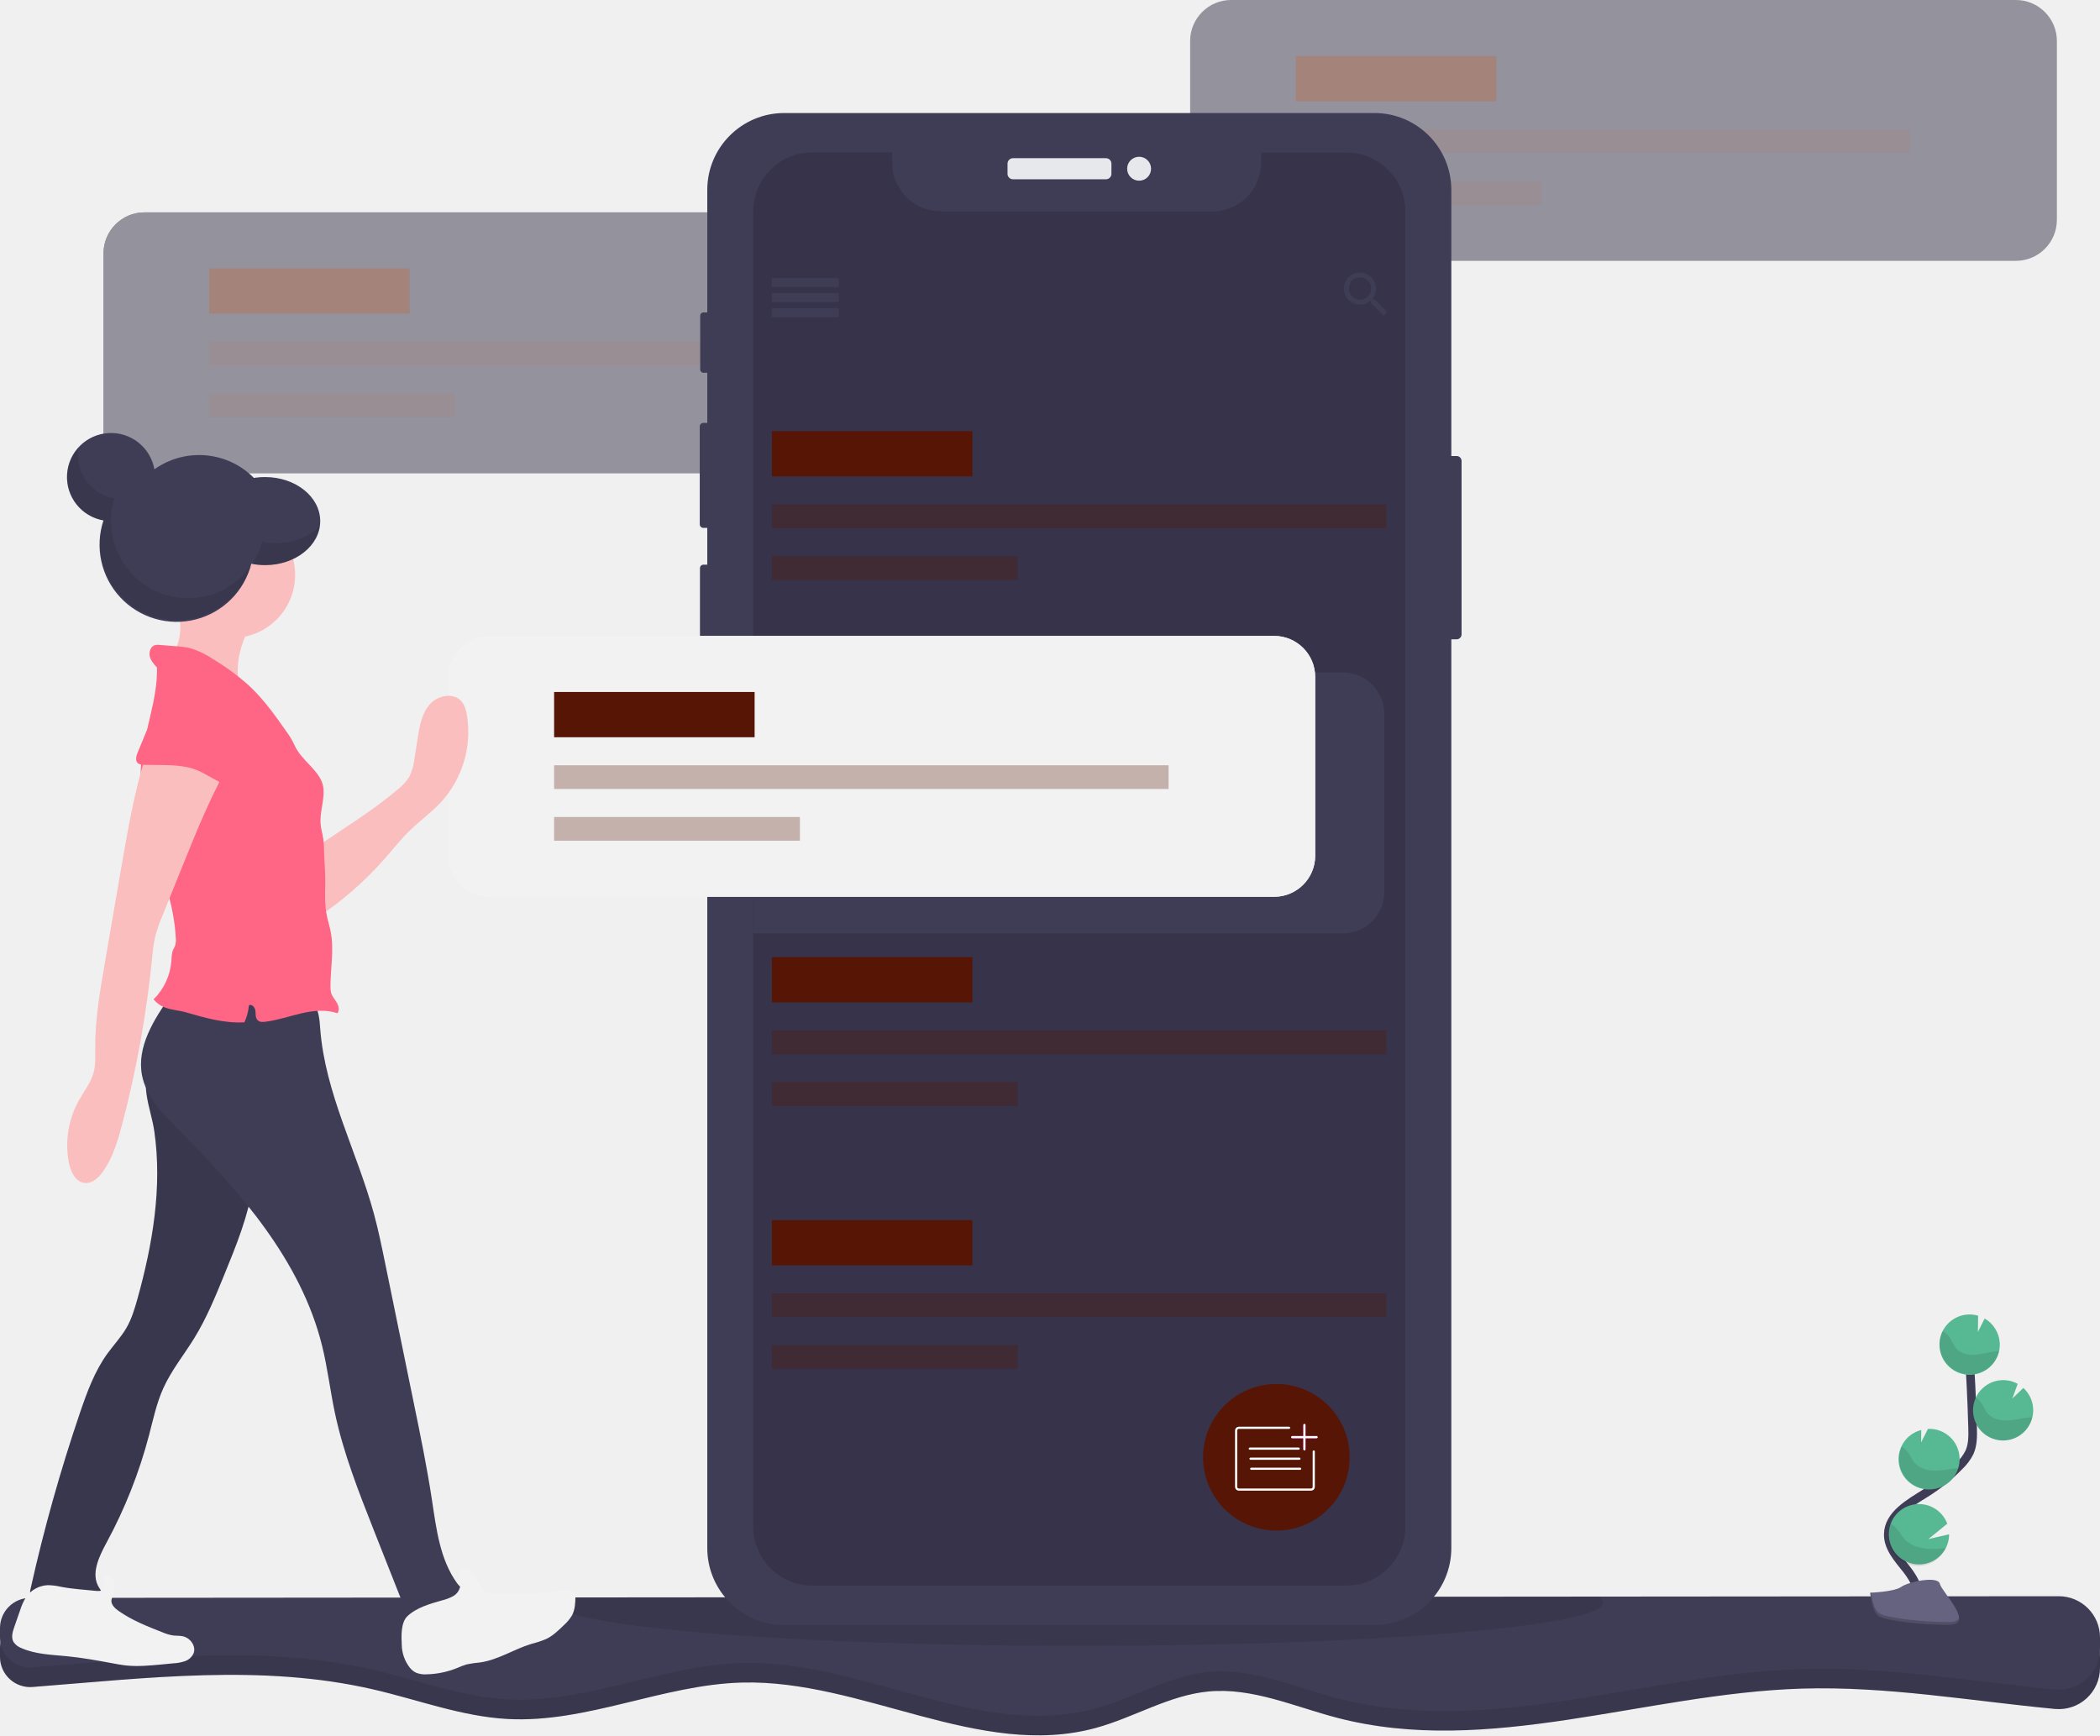
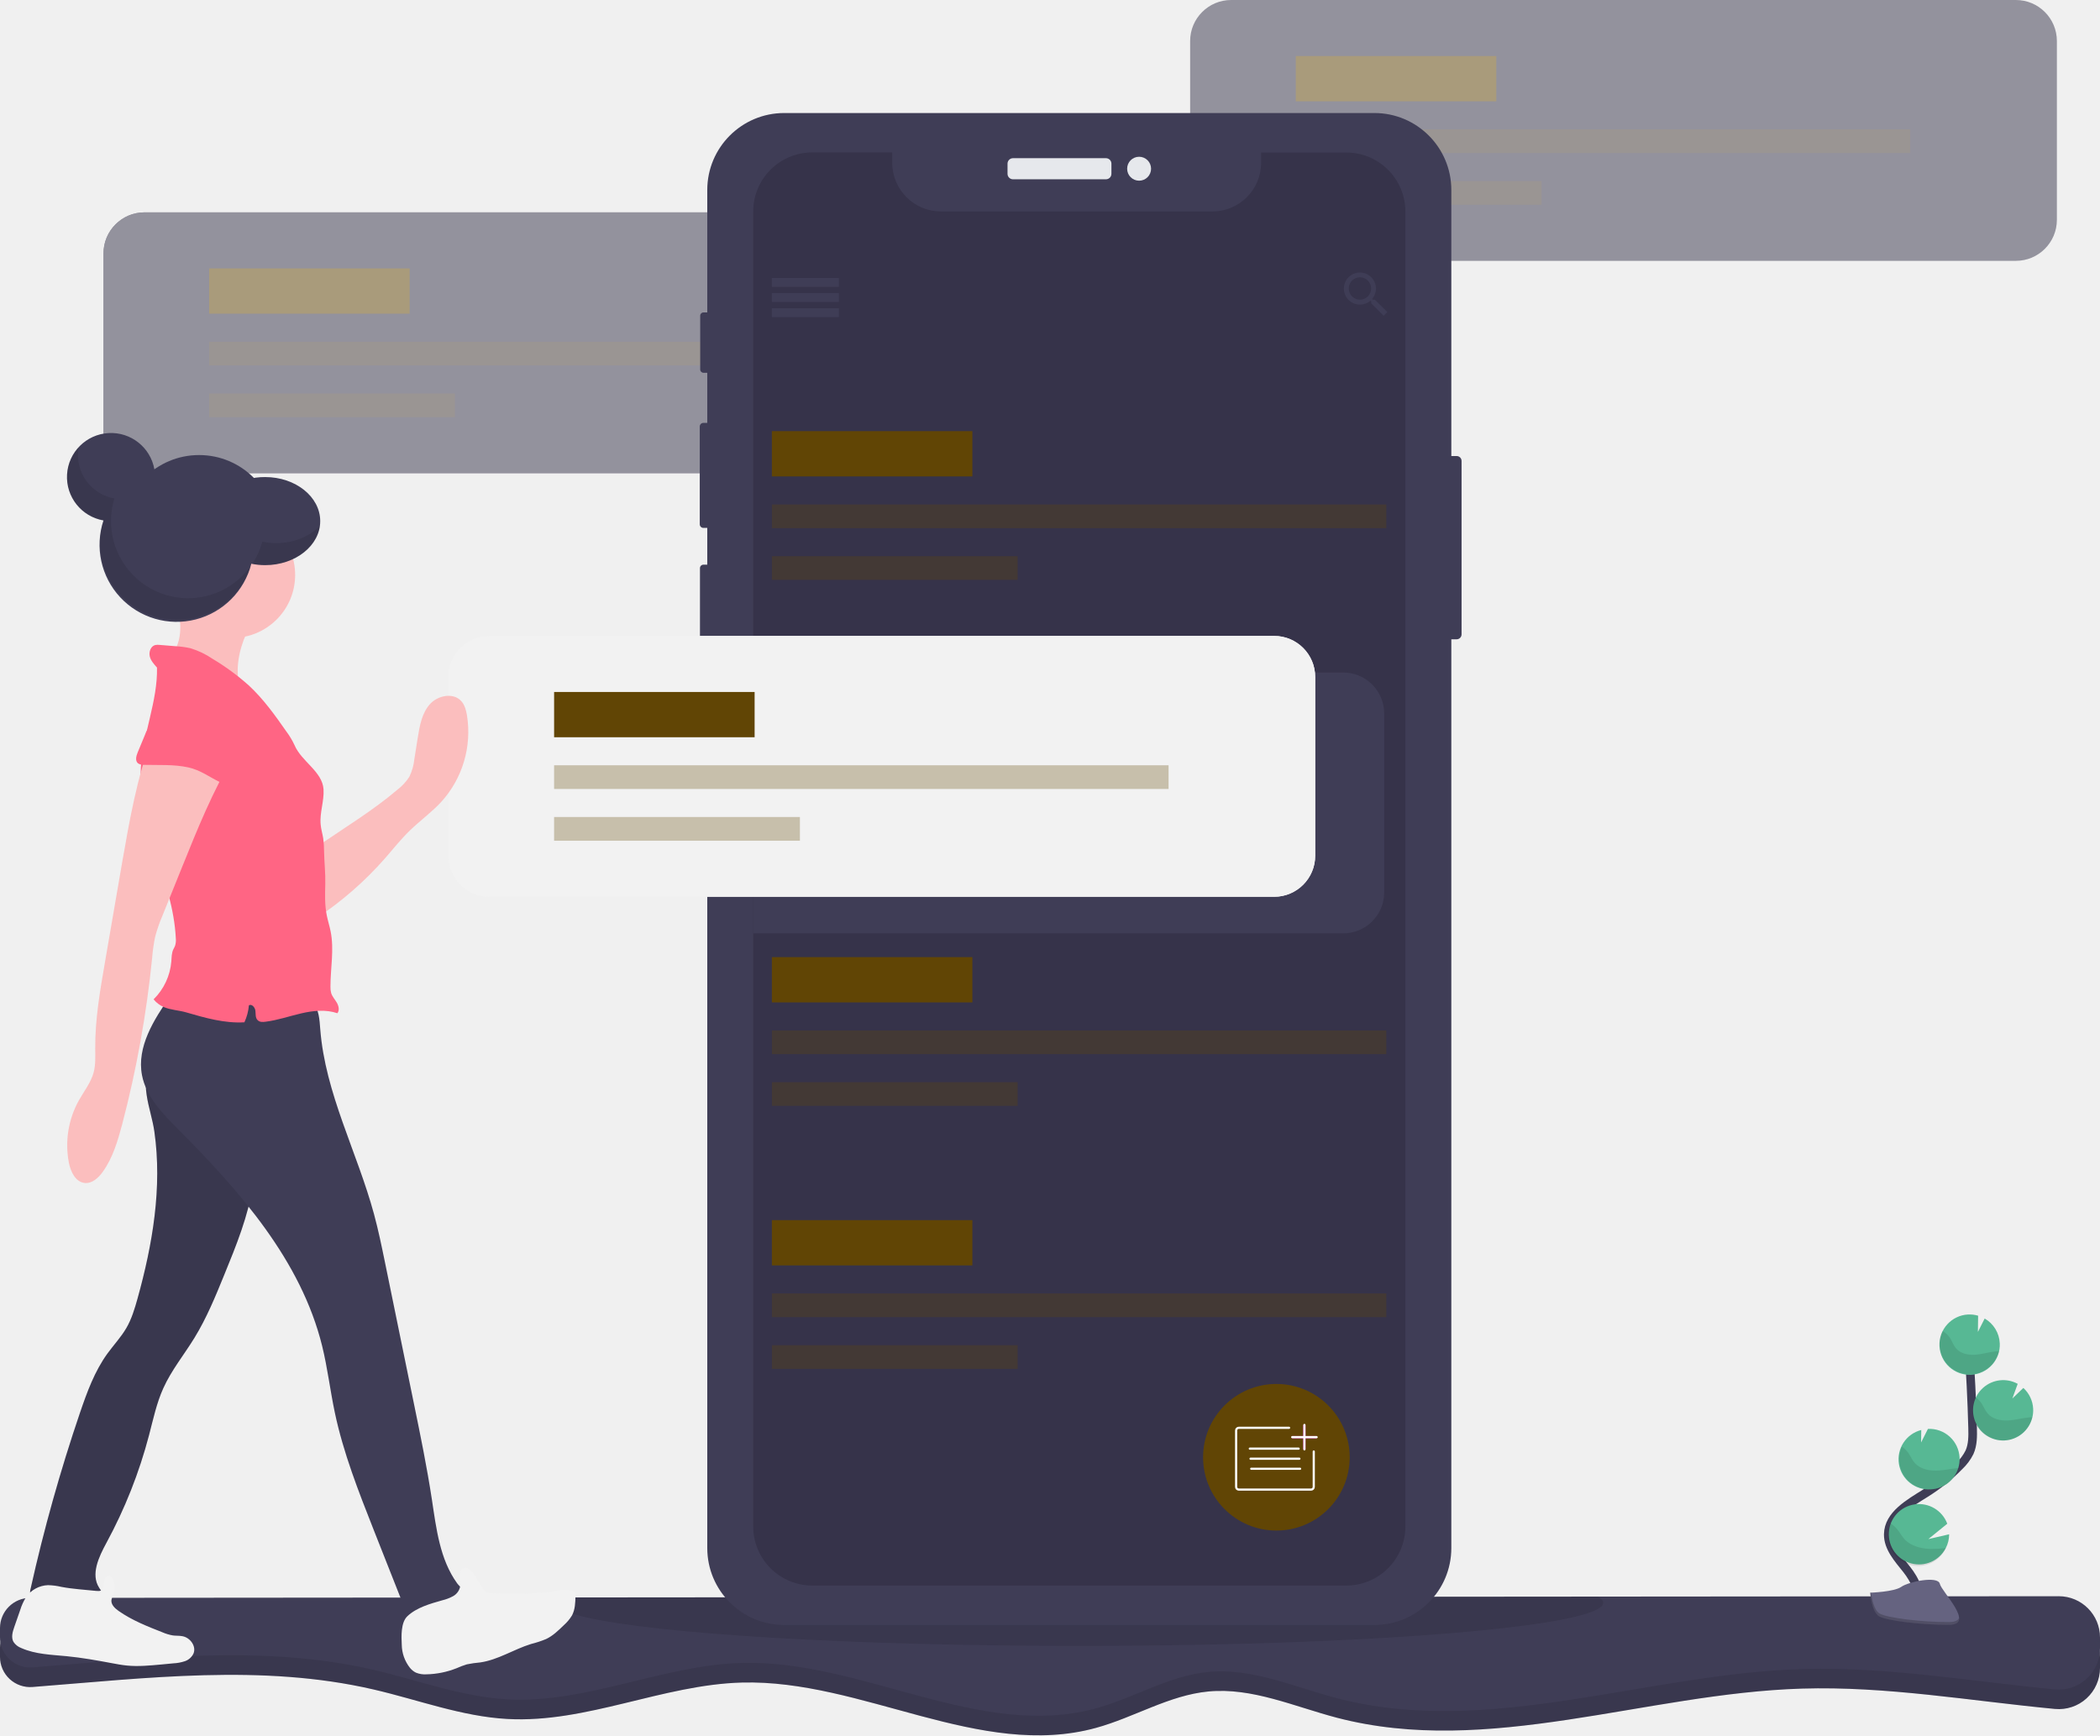
<svg xmlns="http://www.w3.org/2000/svg" data-name="Layer 1" width="974" height="805.02" viewBox="0 0 974 805.02">
  <path d="M974 768.75v5a19.11 19.11 0 01-20.91 19c-39.15-3.72-78.12-10.64-117.4-9.43-72.42 2.21-145.44 31.83-215.54 13.53-19.77-5.16-39.32-14.13-59.66-12.2-18.25 1.73-34.49 12.05-52.17 16.89C454.55 816.3 399.8 779 344.06 780.51c-36.74 1-71.92 18.89-108.62 16.9-21.27-1.14-41.53-8.92-62.28-13.71-51.66-11.94-104.86-5.27-158.09-1.13A14 14 0 010 768.64v-4.28a14 14 0 0114-14l940.92-.76A19.11 19.11 0 01974 768.75z" fill="#3f3d56" />
  <path d="M974 768.75v5a19.11 19.11 0 01-20.91 19c-39.15-3.72-78.12-10.64-117.4-9.43-72.42 2.21-145.44 31.83-215.54 13.53-19.77-5.16-39.32-14.13-59.66-12.2-18.25 1.73-34.49 12.05-52.17 16.89C454.55 816.3 399.8 779 344.06 780.51c-36.74 1-71.92 18.89-108.62 16.9-21.27-1.14-41.53-8.92-62.28-13.71-51.66-11.94-104.86-5.27-158.09-1.13A14 14 0 010 768.64v-4.28a14 14 0 0114-14l940.92-.76A19.11 19.11 0 01974 768.75z" opacity=".1" />
  <path d="M974 759.61v5a20.39 20.39 0 01-.11 2.08 19.11 19.11 0 01-20.8 17c-39.15-3.73-78.12-10.65-117.4-9.44-72.42 2.22-145.44 31.84-215.54 13.53-19.77-5.16-39.32-14.13-59.66-12.2-18.25 1.73-34.49 12.05-52.17 16.9-53.77 14.72-108.52-22.58-164.26-21.08-36.74 1-71.92 18.89-108.62 16.91-21.27-1.15-41.53-8.92-62.28-13.72-51.65-11.93-104.86-5.26-158.09-1.12a14 14 0 01-14.86-11.5 13.7 13.7 0 01-.21-2.46v-4.28a14 14 0 0114-14l235.83-.19 481.81-.4 223.28-.18A19.11 19.11 0 01974 759.61z" fill="#3f3d56" />
  <path d="M743.59 743.51c0 2.21-4.36 4.33-12.4 6.32-32.19 7.95-123.19 13.68-230.6 13.68-105.67 0-195.58-5.55-229-13.31-9-2.09-14-4.34-14-6.69 0-.82.6-1.63 1.78-2.43l481.81-.4c1.59.93 2.41 1.83 2.41 2.83z" opacity=".1" />
  <g opacity=".5">
    <rect x="552" width="402" height="121" rx="19.03" fill="#36334a" />
-     <path fill="#571605" d="M601 26h93v21h-93z" />
-     <path fill="#571605" opacity=".3" d="M601 60h285v11H601zm0 24h114v11H601z" />
+     <path fill="#614505" d="M601 26h93v21h-93z" />
+     <path fill="#614505" opacity=".3" d="M601 60h285v11H601zm0 24h114v11H601z" />
  </g>
  <g opacity=".5">
    <rect x="48" y="98.51" width="402" height="121" rx="19.03" fill="#36334a" />
    <path fill="#36334a" d="M97 124.51h93v21H97zm0 34h285v11H97zm0 24h114v11H97z" />
    <rect x="48" y="98.51" width="402" height="121" rx="19.03" fill="#36334a" />
-     <path fill="#571605" d="M97 124.51h93v21H97z" />
-     <path fill="#571605" opacity=".3" d="M97 158.51h285v11H97zm0 24h114v11H97z" />
+     <path fill="#614505" d="M97 124.51h93v21H97z" />
+     <path fill="#614505" opacity=".3" d="M97 158.51h285v11H97zm0 24h114v11H97z" />
  </g>
  <rect x="667.58" y="211.54" width="10.31" height="85.02" rx="2.29" fill="#3f3d56" />
  <rect x="324.76" y="144.93" width="5.79" height="27.99" rx="1.5" fill="#3f3d56" />
  <rect x="324.55" y="196.17" width="6.52" height="48.72" rx="1.69" fill="#3f3d56" />
  <rect x="324.65" y="261.94" width="6.21" height="49.14" rx="1.61" fill="#3f3d56" />
  <rect x="328.04" y="52.43" width="345.1" height="701.37" rx="35.69" fill="#3f3d56" />
  <rect x="467.3" y="73.38" width="48.19" height="9.79" rx="2.54" fill="#e6e8ec" />
  <circle cx="528.33" cy="78.27" r="5.55" fill="#e6e8ec" />
  <path d="M651.83 98.11v610a27.41 27.41 0 01-27.41 27.4H376.76a27.41 27.41 0 01-27.41-27.4v-610a27.41 27.41 0 0127.41-27.41h37.06v4.81a22.58 22.58 0 0022.57 22.57h126a22.57 22.57 0 0022.52-22.57v-4.76h39.51a27.41 27.41 0 0127.41 27.36z" fill="#36334a" />
  <path fill="#3f3d56" d="M358 129h31v4h-31zm0 7h31v4h-31zm0 7h31v4h-31z" />
  <path fill="#3f3d56" d="M358 129h31v4h-31zm0 7h31v4h-31zm0 7h31v4h-31zm279.66-4h-.91l-.35-.29a7.61 7.61 0 001.78-4.89 7.44 7.44 0 10-7.4 7.48 7.73 7.73 0 004.88-1.78l.34.29v.92l5.74 5.75 1.72-1.72zm-6.88 0a5.18 5.18 0 115.16-5.18 5.15 5.15 0 01-5.16 5.18z" />
-   <path fill="#571605" d="M358 200h93v21h-93z" />
-   <path fill="#571605" opacity=".3" d="M358 234h285v11H358zm0 24h114v11H358z" />
-   <path fill="#571605" d="M358 444h93v21h-93z" />
-   <path fill="#571605" opacity=".3" d="M358 478h285v11H358zm0 24h114v11H358z" />
-   <path fill="#571605" d="M358 566h93v21h-93z" />
-   <path fill="#571605" opacity=".3" d="M358 600h285v11H358zm0 24h114v11H358z" />
-   <circle cx="592" cy="676" r="34" fill="#571605" />
+   <path fill="#614505" d="M358 200h93v21h-93z" />
+   <path fill="#614505" opacity=".3" d="M358 234h285v11H358zm0 24h114v11H358z" />
+   <path fill="#614505" d="M358 444h93v21h-93z" />
+   <path fill="#614505" opacity=".3" d="M358 478h285v11H358zm0 24h114v11H358z" />
+   <path fill="#614505" d="M358 566h93v21h-93z" />
+   <path fill="#614505" opacity=".3" d="M358 600h285v11H358zm0 24h114v11H358z" />
+   <circle cx="592" cy="676" r="34" fill="#614505" />
  <path d="M609.33 673.32v16.43a1.25 1.25 0 01-1.25 1.25h-33.5a1.25 1.25 0 01-1.25-1.25v-26.17a1.25 1.25 0 011.25-1.25h23.31M579.67 672h22.66M580 676.67h22.67m-22.34 4.66H603" fill="none" stroke="#fff" stroke-linecap="round" stroke-miterlimit="10" />
  <path fill="none" stroke="#f0f" stroke-miterlimit="10" d="M605 661v11.33m5.67-5.66h-11.34" />
  <path fill="none" stroke="#fff" stroke-linecap="round" stroke-miterlimit="10" d="M605 661v11.33m5.67-5.66h-11.34" />
  <path d="M888.6 745.17c3-5.51-.4-12.27-4.29-17.18s-8.61-10-8.51-16.29c.15-9 9.7-14.31 17.33-19.09a84 84 0 0015.56-12.51 22.8 22.8 0 004.78-6.4c1.58-3.52 1.54-7.52 1.44-11.37q-.51-19.26-1.91-38.49" fill="none" stroke="#3f3d56" stroke-miterlimit="10" stroke-width="4" />
  <path d="M927.51 623.14a14 14 0 00-7-11.5l-3.14 6.22.1-7.53a14.22 14.22 0 00-4.63-.56 14 14 0 1014.68 13.37zm-25.03 94.99a14 14 0 11.68-11.3l-8.77 7.13 9.65-2.23a14 14 0 01-1.56 6.4zm-6.93-27.25a14 14 0 01-4.45-27.53l-.08 5.78 3.18-6.29a14 14 0 0114.67 13.36 13.84 13.84 0 01-.6 4.79 14 14 0 01-12.72 9.89zm34.07-22.67a14 14 0 116.21-26.27l-2.48 6.8 5.1-4.9a14 14 0 014.55 9.67 13.79 13.79 0 01-.35 3.87 14 14 0 01-13.03 10.83z" fill="#57b894" />
  <path d="M925.62 626.88c-3.24.35-6.39 1.36-9.64 1.56s-6.82-.57-8.88-3.1c-1.1-1.36-1.66-3.08-2.59-4.57a10 10 0 00-3.54-3.33 14 14 0 1026.24 9.32q-.79.03-1.59.12zm4 41.33a14 14 0 01-13.35-20 10.37 10.37 0 012.82 2.82c1 1.51 1.61 3.26 2.78 4.64 2.19 2.57 5.92 3.41 9.31 3.26s6.66-1.12 10-1.43c.47 0 .94-.07 1.42-.08a14 14 0 01-12.98 10.79zm-34.07 22.67a14 14 0 01-13.46-19.76 11.48 11.48 0 013 2.85c1.09 1.54 1.77 3.32 3.05 4.74 2.37 2.63 6.35 3.56 9.93 3.48s6.83-.93 10.28-1.2a14 14 0 01-12.8 9.89zm6.93 27.25a14.017 14.017 0 01-25.59-11.45 13.84 13.84 0 013.08 2.75c1.34 1.62 2.22 3.47 3.76 5 2.87 2.82 7.5 4 11.63 4.09a60 60 0 007.12-.39z" opacity=".1" />
  <path d="M867.43 738.82s11.08-.34 14.42-2.72 17-5.21 17.86-1.4 16.65 19 4.15 19.06-29.06-1.94-32.4-4-4.03-10.94-4.03-10.94z" fill="#656380" />
  <path d="M904.08 752.44c-12.51.1-29.06-1.95-32.39-4-2.54-1.55-3.55-7.09-3.89-9.65h-.37s.7 8.94 4 11 19.89 4.07 32.4 4c3.61 0 4.85-1.31 4.78-3.21-.47 1.12-1.84 1.83-4.53 1.86z" opacity=".2" />
  <path d="M642 331.03v82.94a19 19 0 01-19 19H349.35v-121H623a19 19 0 0119 19.06z" fill="#3f3d56" />
  <rect x="208" y="295" width="402" height="121" rx="19.03" fill="#f2f2f2" />
  <rect x="208" y="295" width="402" height="121" rx="19.03" fill="#f2f2f2" />
-   <path fill="#571605" d="M257 321h93v21h-93z" />
-   <path fill="#571605" opacity=".3" d="M257 355h285v11H257zm0 24h114v11H257z" />
+   <path fill="#614505" d="M257 321h93v21h-93z" />
+   <path fill="#614505" opacity=".3" d="M257 355h285v11H257zm0 24h114v11H257z" />
  <circle cx="92.34" cy="246.84" r="35.75" fill="#3f3d56" />
  <path d="M71.6 524.94c3.69 25.89-.81 52.29-7.82 77.48-1.31 4.69-2.72 9.42-5.17 13.63s-5.86 7.83-8.74 11.79c-6 8.26-9.52 18-12.81 27.64a779.65 779.65 0 00-22.82 81.32 5.57 5.57 0 000 3.47c.87 2 3.51 2.26 5.68 2.25l28.06-.15c1-1.92-.85-4-2-5.84-4-6.22-.16-14.3 3.37-20.81a223.74 223.74 0 0019.78-50c1.92-7.33 3.48-14.82 6.6-21.73 3.77-8.38 9.68-15.59 14.48-23.43 5.58-9.11 9.65-19 13.69-28.93 5.64-13.78 11.33-27.73 13.55-42.45 2.09-13.82 1.06-27.9-.3-41.81a2.64 2.64 0 00-3.06-3l-37.65-1.94c-7.76-.4-9.6-2.1-8.42 5.52.82 5.69 2.76 11.23 3.58 16.99z" fill="#3f3d56" />
  <path d="M71.6 524.94c3.69 25.89-.81 52.29-7.82 77.48-1.31 4.69-2.72 9.42-5.17 13.63s-5.86 7.83-8.74 11.79c-6 8.26-9.52 18-12.81 27.64a779.65 779.65 0 00-22.82 81.32 5.57 5.57 0 000 3.47c.87 2 3.51 2.26 5.68 2.25l28.06-.15c1-1.92-.85-4-2-5.84-4-6.22-.16-14.3 3.37-20.81a223.74 223.74 0 0019.78-50c1.92-7.33 3.48-14.82 6.6-21.73 3.77-8.38 9.68-15.59 14.48-23.43 5.58-9.11 9.65-19 13.69-28.93 5.64-13.78 11.33-27.73 13.55-42.45 2.09-13.82 1.06-27.9-.3-41.81a2.64 2.64 0 00-3.06-3l-37.65-1.94c-7.76-.4-9.6-2.1-8.42 5.52.82 5.69 2.76 11.23 3.58 16.99z" opacity=".1" />
  <path d="M79 461.99c-7.65 11-15.67 23.66-13.13 36.83 1.93 10 9.55 17.75 16.74 25 28.74 28.86 57 60.92 66.78 100.47 2.52 10.22 3.74 20.71 5.91 31 3.94 18.7 11 36.58 18 54.35l18.72 47.38a28.36 28.36 0 0027.1-18c-2.46-.19-5.67-2.57-7.11-4.57-8-11.07-9.64-25.31-11.69-38.81-2.27-14.92-5.3-29.72-8.34-44.51l-13.4-65.42c-1.55-7.55-3.1-15.11-5.12-22.54-7.82-28.83-22.64-56-24.93-85.81-.34-4.38-.55-9.19-3.52-12.44-3.12-3.43-8.24-4-12.87-4.27-18.73-1.24-34.89-3.07-53.14 1.34z" fill="#3f3d56" />
  <path d="M28.47 736.13a29.86 29.86 0 00-6.22-.8 12.92 12.92 0 00-10.16 5.55 25.25 25.25 0 00-2.73 6l-2.71 7.78c-.8 2.28-1.58 4.91-.39 7a7.42 7.42 0 003.64 2.85c6.56 2.92 13.95 3.08 21.1 3.78 6.94.68 13.82 1.9 20.67 3.19 2.36.44 4.71.89 7.1 1.13 5.34.54 10.72 0 16.06-.48l5.51-.53a19.84 19.84 0 005.42-1 6.83 6.83 0 004-3.59c1.36-3.37-1.56-7.36-5.13-8-1.45-.29-2.95-.16-4.42-.35a20.88 20.88 0 01-4.84-1.45c-7.05-2.77-14.17-5.57-20.37-9.93-1.72-1.21-3.52-2.9-3.33-5a10.19 10.19 0 01.89-2.59 9.46 9.46 0 00.08-6.69c-.34-.92-1-1.89-1.93-2-2.64-.32-2.32 3.53-2.71 5-.53 2-1.49 2.18-3.37 2-5.4-.58-10.8-.85-16.16-1.87zm157.87 26.83a17.65 17.65 0 003.82 10.75 8.36 8.36 0 002.72 2.19 10.92 10.92 0 004.95.79 40.05 40.05 0 0013.89-2.81 39.7 39.7 0 014.8-1.81 53.88 53.88 0 016.24-.9c8.27-1.19 15.53-6.07 23.52-8.54a49.45 49.45 0 007-2.3c3.16-1.49 5.72-4 8.23-6.43a19.89 19.89 0 003.78-4.52c1.47-2.74 1.56-6 1.62-9.1a2.59 2.59 0 00-.24-1.41 2.1 2.1 0 00-.9-.71c-2.43-1.2-5.31-.6-8-.13-9.72 1.73-19.67 1.41-29.54 1.09a4.29 4.29 0 01-4.54-2.59l-3.75-6c-1.07-1.72-2.77-3.69-4.71-3.1-1.55.47-2.18 2.37-2.12 4s.56 3.25.25 4.84a6.61 6.61 0 01-3.2 4.16 20.44 20.44 0 01-5 1.92c-5.52 1.56-11.94 3.33-16.21 7.39-3.09 2.92-2.8 9.37-2.61 13.22z" fill="#f2f2f2" />
  <path d="M184.4 366.26a23.17 23.17 0 005.46-5.94 24.21 24.21 0 002.33-8.21l1.57-9.92c.87-5.47 1.89-11.26 5.54-15.43s10.92-5.66 14.63-1.54c1.62 1.79 2.26 4.25 2.66 6.64a48.34 48.34 0 01-11.82 40c-4.49 4.92-10 8.83-14.75 13.48-4.14 4-7.73 8.59-11.55 12.94a159.42 159.42 0 01-31.47 27.5c.14-7.44 1.09-15.42 0-22.81-.81-5.34-3-8.22 2.17-11.71 12-8.16 24.11-15.54 35.23-25zM83.56 293.08c-.39 5.32-2.6 10.76-7 13.83q18.69 6.54 36.87 14.42c-2.34-2.25-3.05-5.7-3.16-8.94-.31-8.47 2.62-16.8 6.9-24.1a5.85 5.85 0 001.13-3.18c-.14-2.36-2.94-3.45-5.24-4a128.86 128.86 0 00-23.92-3.47c-3.45-.11-7.54-1.2-6.76 3.19.74 4.1 1.49 8.1 1.18 12.25z" fill="#fbbebe" />
  <circle cx="107.66" cy="266.7" r="29.23" fill="#fbbebe" />
  <path d="M136.6 345.65a35.36 35.36 0 00-3.71-6.22c-5.3-7.61-10.74-15.21-17.54-21.51a109.19 109.19 0 00-16.65-12.23 37.79 37.79 0 00-10.42-5 40.77 40.77 0 00-6.69-.91l-7.59-.62a6.21 6.21 0 00-2 .06c-2.06.52-3 3.08-2.56 5.15s2 3.75 3.38 5.32c.34 15.49-6.55 30.77-7.48 46.24-1.63 27 14.88 52.21 16.2 79.28a8.55 8.55 0 01-.38 3.63c-.22.56-.55 1.07-.8 1.62-.78 1.7-.75 3.63-.89 5.5a27.94 27.94 0 01-8.23 17.62 12.23 12.23 0 004.64 3.54c3.19 1.39 7 1.51 10.39 2.48 8.84 2.58 17.9 5.18 27.09 4.63a23.9 23.9 0 002.09-7.87c1.3-.81 2.8.92 3 2.44s-.09 3.29 1 4.39 2.47.93 3.8.76c5.61-.71 11-2.6 16.5-3.87s11.38-1.88 16.73-.06c1.08-1.37.62-3.4-.26-4.9s-2.13-2.82-2.63-4.49a10.08 10.08 0 01-.32-2.95c0-8.55 1.76-17.19.09-25.58-.49-2.46-1.27-4.86-1.77-7.33-1-4.79-.85-9.73-.72-14.62s-.46-10.18-.56-15.14a48.29 48.29 0 00-.4-6.13c-.34-2.13-1-4.21-1.18-6.36-.54-5.46 1.66-10.88 1.33-16.36-.55-8.32-10.22-12.84-13.46-20.51z" fill="#ff6584" />
  <path d="M70.63 341.73c-7.08 18.78-10.54 38.7-14 58.48l-8 46.46c-2.27 13.13-4.55 26.34-4.46 39.66 0 3.74.24 7.55-.74 11.16-1.28 4.74-4.46 8.69-6.87 13a42.78 42.78 0 00-4.6 28.93c.82 4.15 3.06 8.86 7.27 9.34 3.46.38 6.45-2.37 8.47-5.21 4.64-6.51 6.94-14.37 9-22.11a500.11 500.11 0 0013.87-77.09 75.06 75.06 0 011.39-9.8 69.54 69.54 0 013.38-9.76q4.59-11.38 9.19-22.76c7.07-17.53 14.18-35.14 23.89-51.36-9.6-2.76-19.59-6-29.19-8.73-2.77-.82-5.74-.33-8.6-.21z" fill="#fbbebe" />
  <path d="M87.27 355.97c-6.72-1.45-13.67-1-20.53-1.17a4.43 4.43 0 01-2.76-.72c-1.39-1.19-.8-3.42-.1-5.11l3.32-8a11.64 11.64 0 012.66-4.42c1.69-1.5 4.07-1.87 6.31-2.14 7.29-.84 14.79-1.12 21.86.85s13.72 6.45 16.88 13.08c1.32 2.76 1.93 6.24.18 8.75-2.6 3.73-8.43 7.9-12.78 5.86-5.21-2.44-9.2-5.71-15.04-6.98z" fill="#ff6584" />
  <path d="M123 221.3a29.52 29.52 0 00-16.28 4.69 35.75 35.75 0 00-35.1-8.22A20.43 20.43 0 1048 241.42a35.75 35.75 0 1068.57 20.09 32 32 0 006.41.65c14.1 0 25.54-9.15 25.54-20.43S137.08 221.3 123 221.3z" fill="#3f3d56" />
  <path d="M128.09 251.94a31.1 31.1 0 01-6.41-.65 35.57 35.57 0 01-4.68 10.29 32.11 32.11 0 006 .58c13.18 0 24-8 25.39-18.24-4.69 4.88-12.04 8.02-20.3 8.02zm-40.86 25.57a35.8 35.8 0 01-34.18-46.28 20.43 20.43 0 01-16.89-20.12 20.09 20.09 0 01.33-3.66 20.43 20.43 0 0011.46 34 35.75 35.75 0 0068.29 21.18 35.68 35.68 0 01-29.01 14.88z" opacity=".1" />
</svg>
